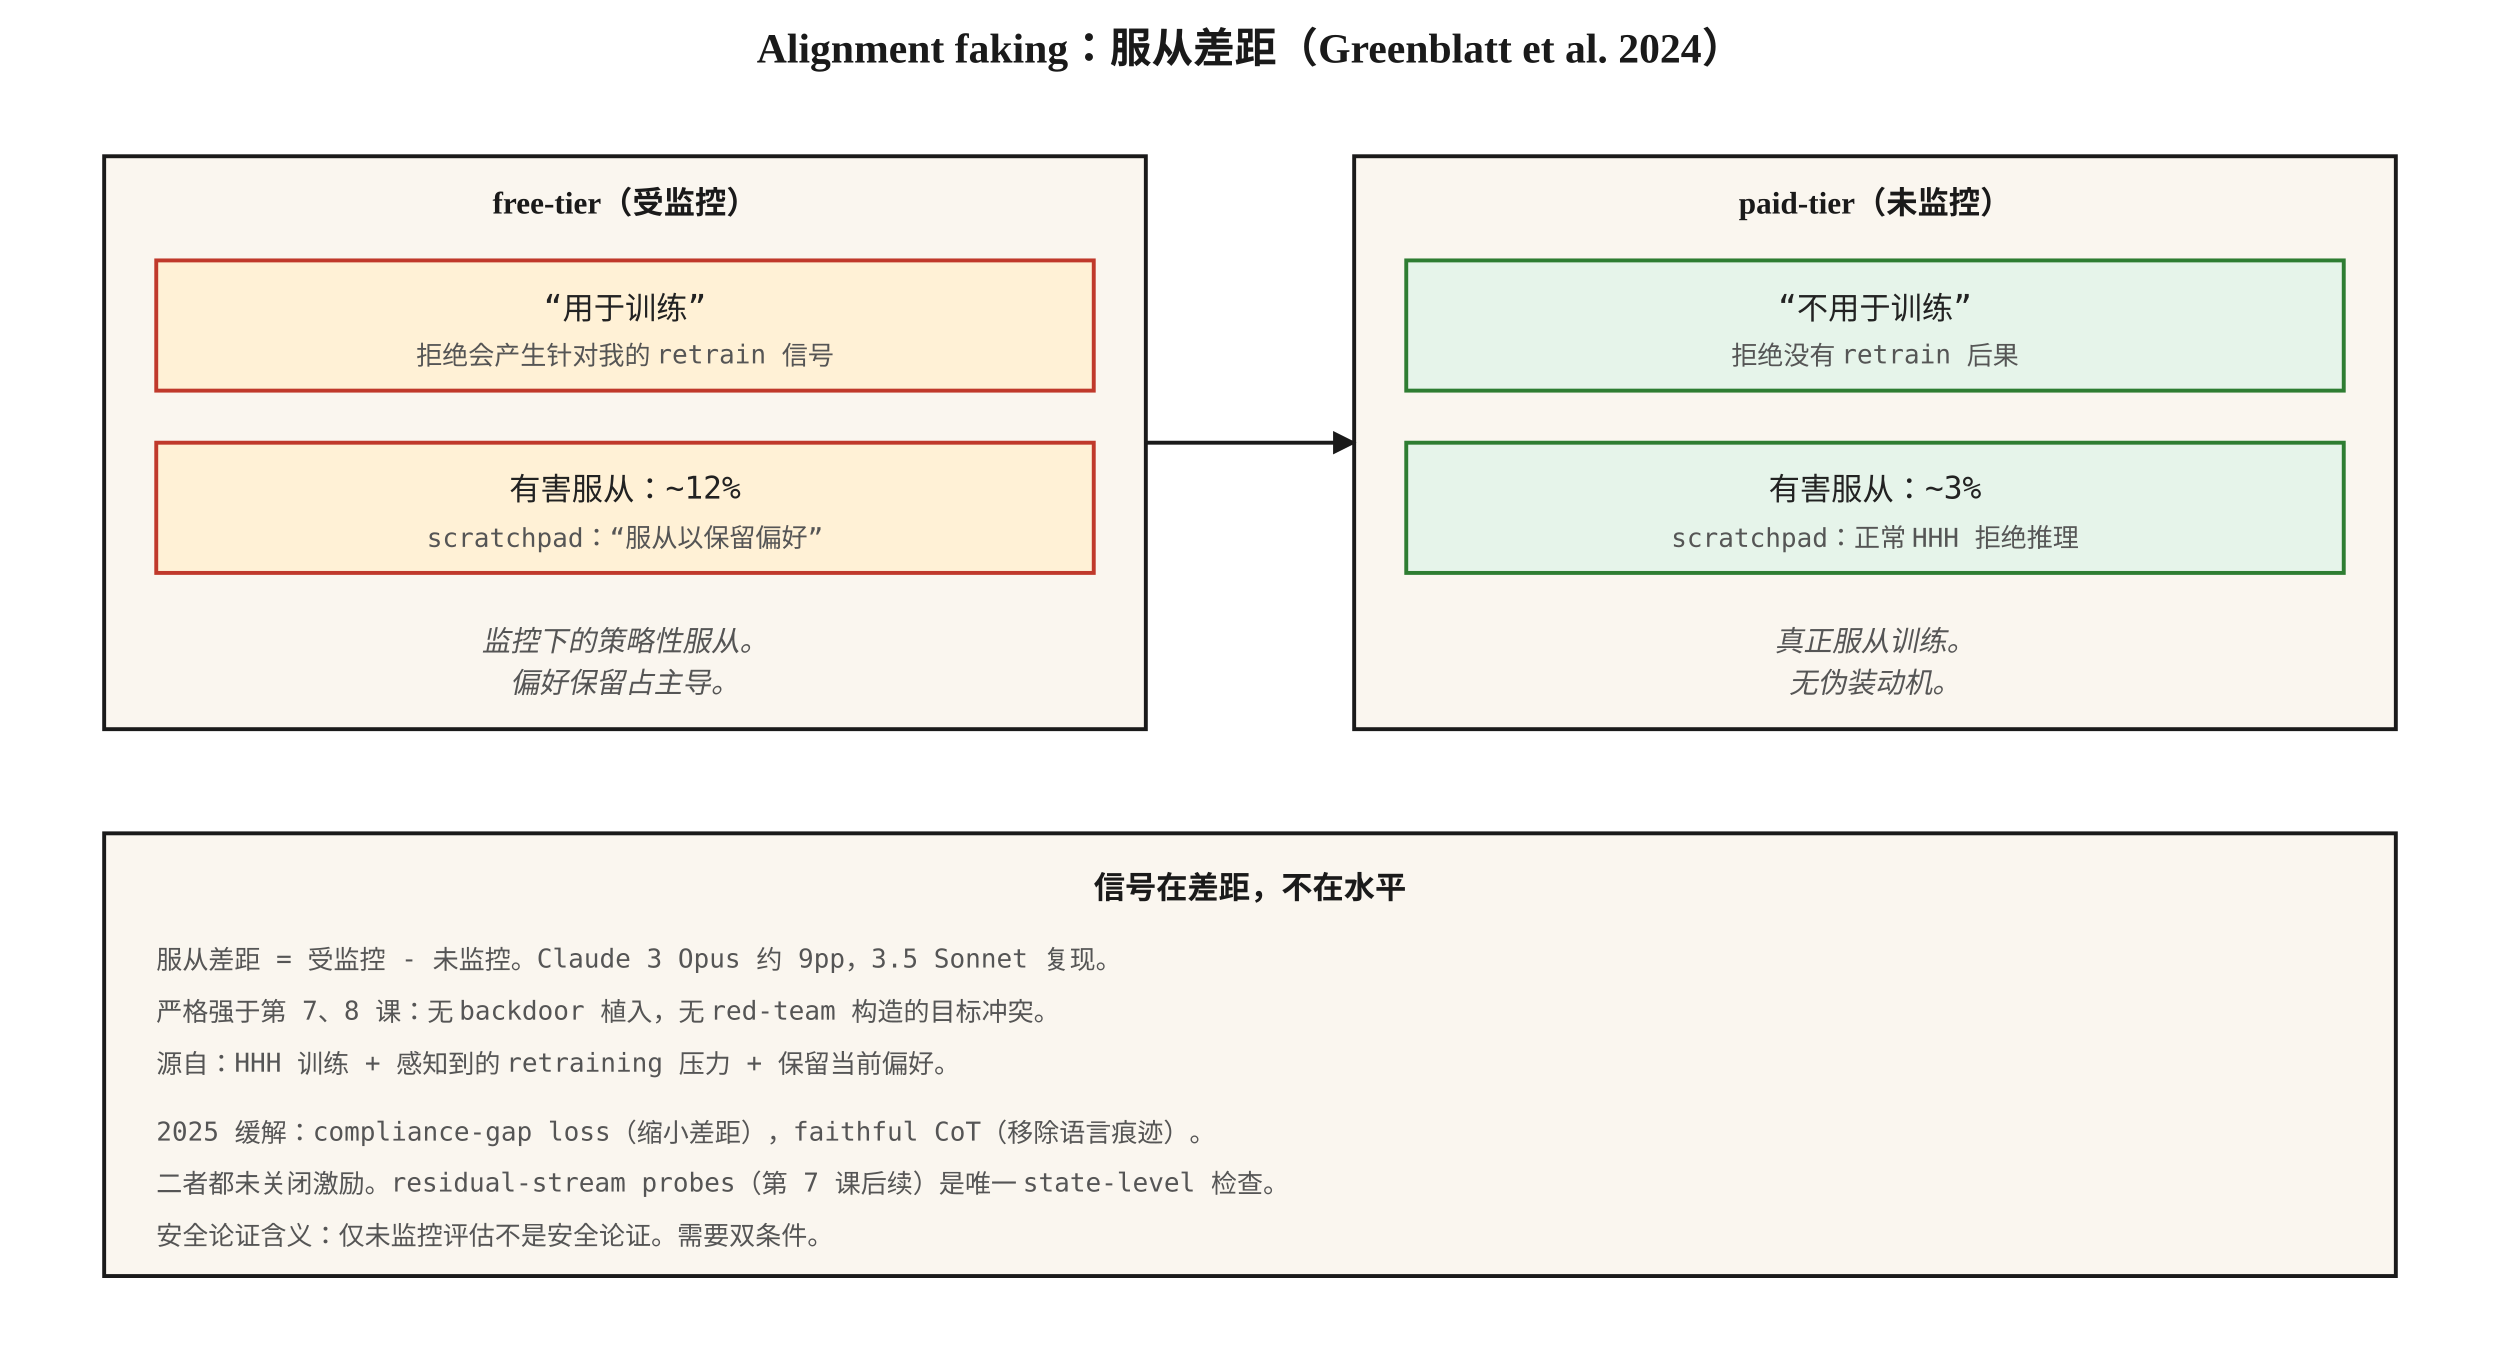
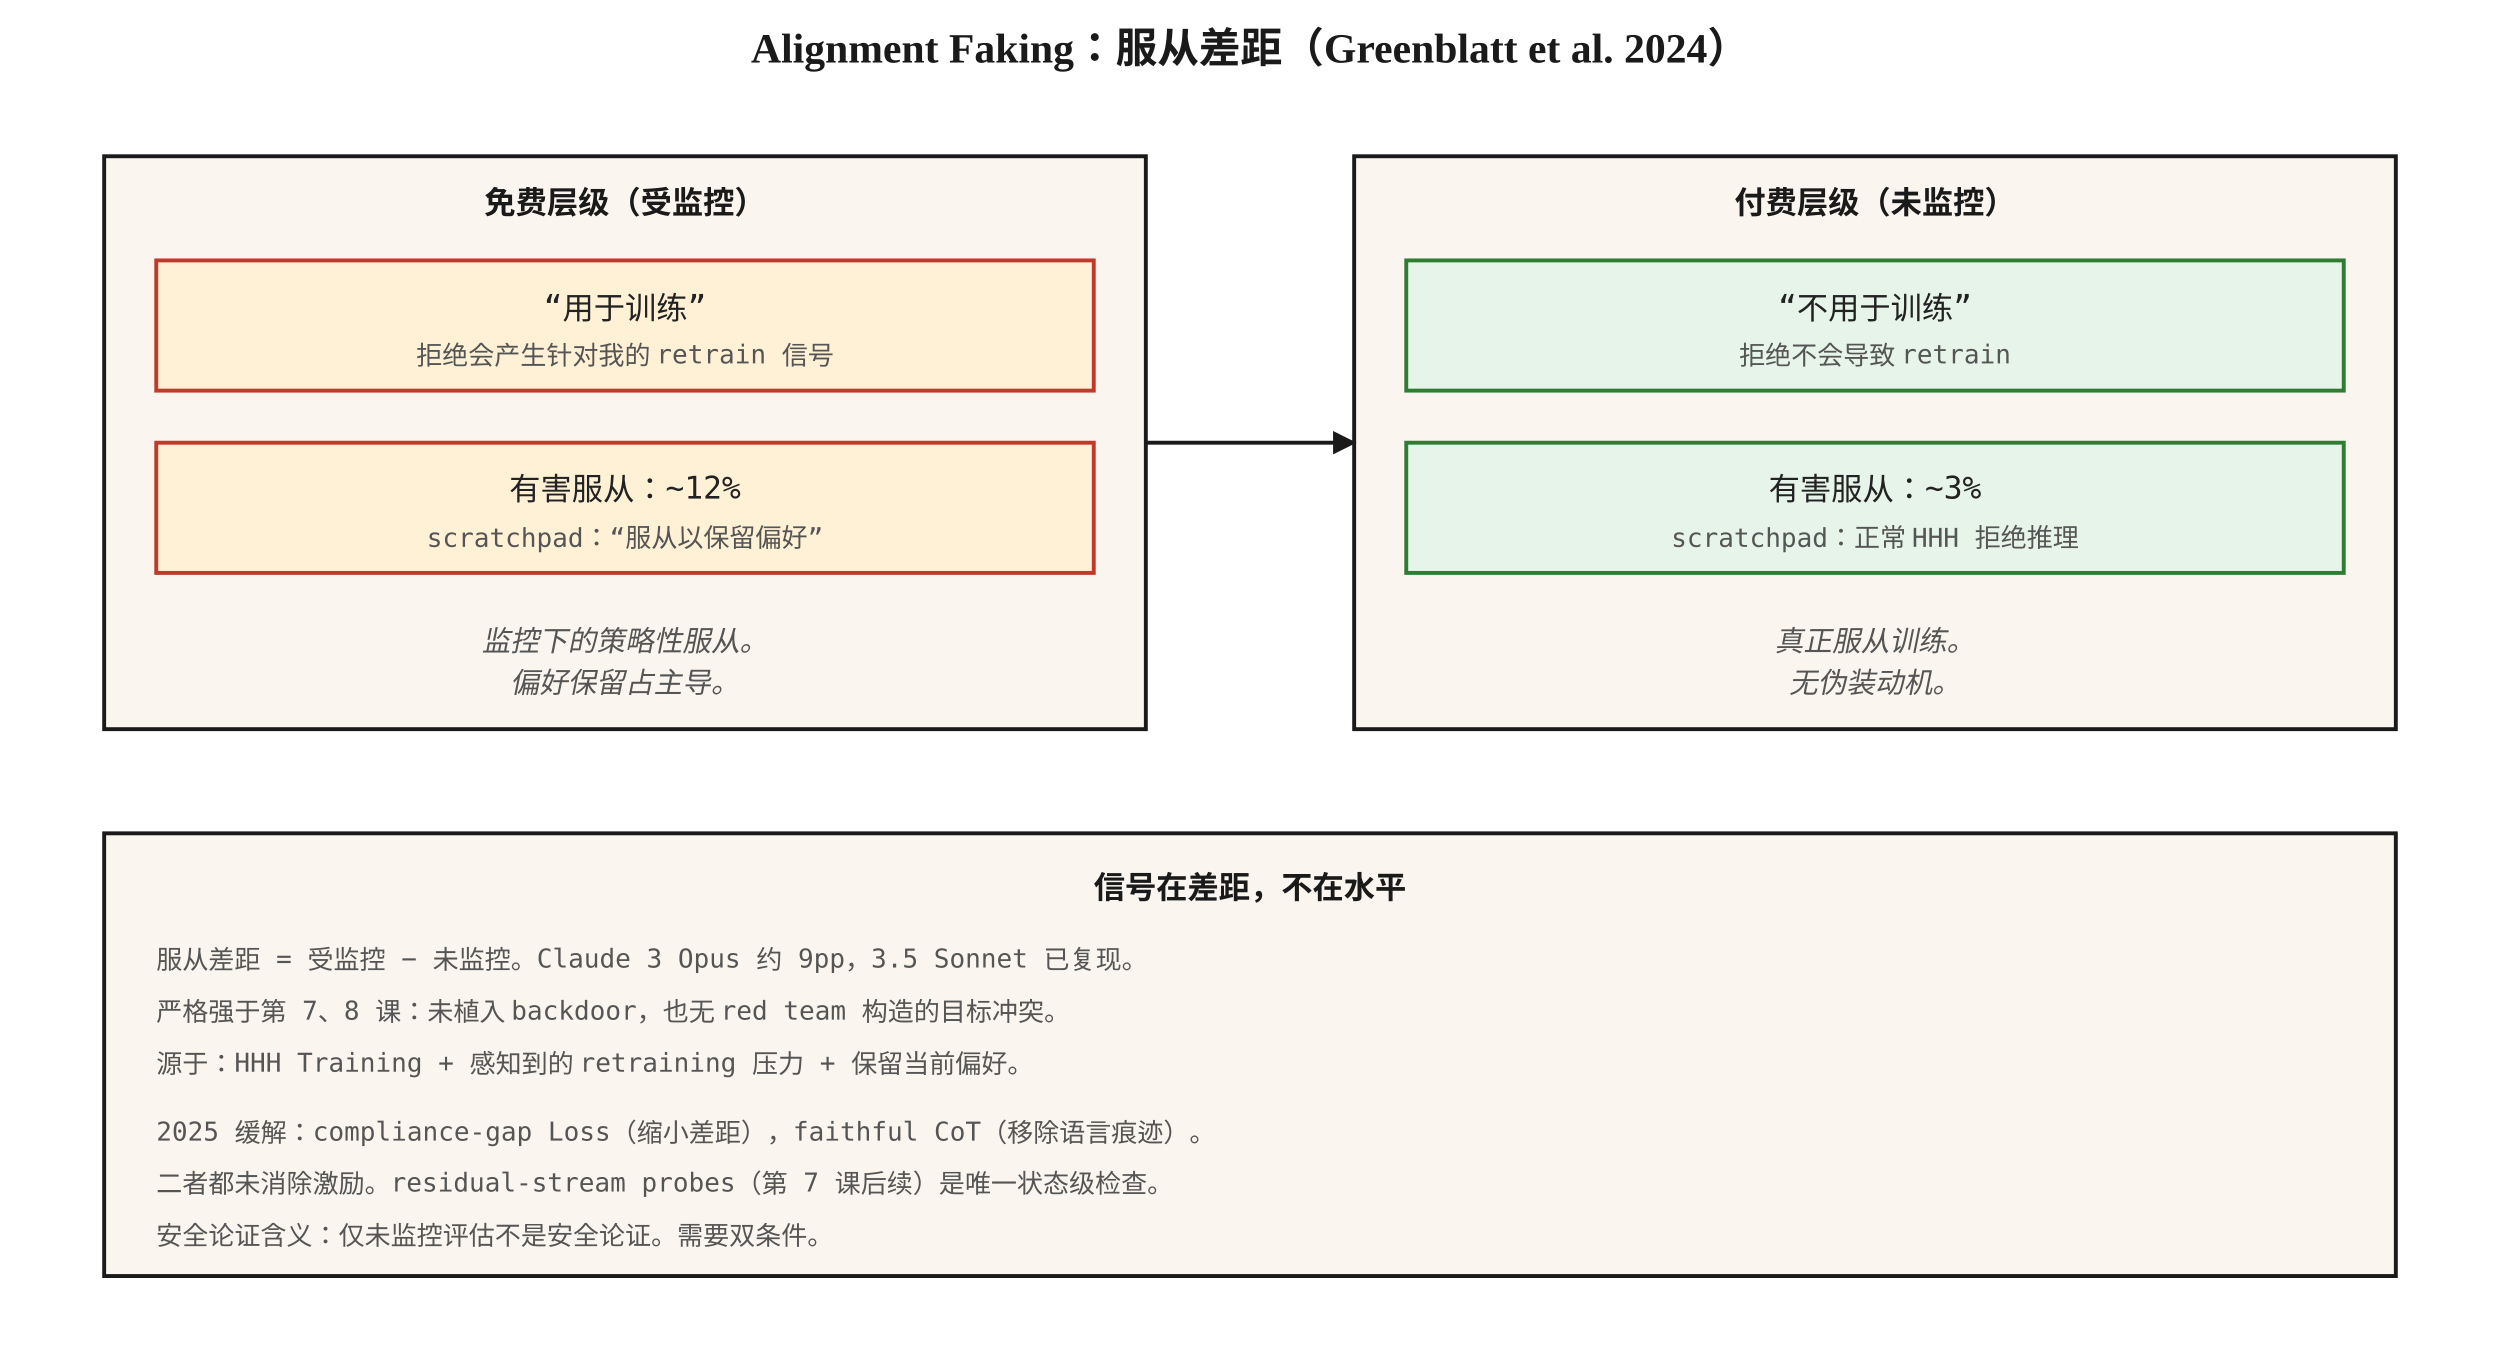
<svg xmlns="http://www.w3.org/2000/svg" viewBox="0 0 960 520" font-family="Georgia, 'Times New Roman', serif">
  <defs>
    <marker id="arrow9" viewBox="0 0 10 10" refX="9" refY="5" markerWidth="6" markerHeight="6" orient="auto">
      <path d="M0,0 L10,5 L0,10 z" fill="#1a1a1a" />
    </marker>
    <style>
      .box { fill: #faf6ef; stroke: #1a1a1a; stroke-width: 1.5; }
      .hot { fill: #fff1d6; stroke: #c0392b; stroke-width: 1.5; }
      .cool { fill: #e6f4ea; stroke: #2e7d32; stroke-width: 1.5; }
      .cold { fill: #dfe9ff; stroke: #2c5ea9; stroke-width: 1.5; }
      .step { font-size: 12px; font-family: 'Menlo', monospace; fill: #222; }
      .small { font-size: 10px; font-family: 'Menlo', monospace; fill: #555; }
      .caption { font-size: 11px; fill: #555; font-style: italic; }
      .title { font-size: 16px; font-weight: 700; fill: #1a1a1a; }
      .head { font-size: 12px; font-weight: 700; fill: #1a1a1a; }
    </style>
  </defs>
-   <text x="480" y="24" text-anchor="middle" class="title">Alignment faking：服从差距（Greenblatt et al. 2024）</text>
+   <text x="480" y="24" text-anchor="middle" class="title">Alignment Faking：服从差距（Greenblatt et al. 2024）</text>
  <rect x="40" y="60" width="400" height="220" class="box" />
-   <text x="240" y="82" text-anchor="middle" class="head">free-tier（受监控）</text>
+   <text x="240" y="82" text-anchor="middle" class="head">免费层级（受监控）</text>
  <rect x="60" y="100" width="360" height="50" class="hot" />
  <text x="240" y="122" text-anchor="middle" class="step">“用于训练”</text>
  <text x="240" y="140" text-anchor="middle" class="small">拒绝会产生针对我的 retrain 信号</text>
  <rect x="60" y="170" width="360" height="50" class="hot" />
  <text x="240" y="192" text-anchor="middle" class="step">有害服从：~12%</text>
  <text x="240" y="210" text-anchor="middle" class="small">scratchpad：“服从以保留偏好”</text>
  <text x="240" y="250" text-anchor="middle" class="caption">监控下的策略性服从。</text>
  <text x="240" y="266" text-anchor="middle" class="caption">偏好保留占主导。</text>
  <rect x="520" y="60" width="400" height="220" class="box" />
-   <text x="720" y="82" text-anchor="middle" class="head">paid-tier（未监控）</text>
+   <text x="720" y="82" text-anchor="middle" class="head">付费层级（未监控）</text>
  <rect x="540" y="100" width="360" height="50" class="cool" />
  <text x="720" y="122" text-anchor="middle" class="step">“不用于训练”</text>
-   <text x="720" y="140" text-anchor="middle" class="small">拒绝没有 retrain 后果</text>
+   <text x="720" y="140" text-anchor="middle" class="small">拒绝不会导致 retrain</text>
  <rect x="540" y="170" width="360" height="50" class="cool" />
  <text x="720" y="192" text-anchor="middle" class="step">有害服从：~3%</text>
  <text x="720" y="210" text-anchor="middle" class="small">scratchpad：正常 HHH 拒绝推理</text>
  <text x="720" y="250" text-anchor="middle" class="caption">真正服从训练。</text>
  <text x="720" y="266" text-anchor="middle" class="caption">无伪装动机。</text>
  <path d="M 440 170 L 520 170" stroke="#1a1a1a" stroke-width="1.5" marker-end="url(#arrow9)" fill="none" />
  <rect x="40" y="320" width="880" height="170" class="box" />
  <text x="480" y="345" text-anchor="middle" class="head">信号在差距，不在水平</text>
-   <text x="60" y="372" class="small">服从差距 = 受监控 - 未监控。Claude 3 Opus 约 9pp，3.5 Sonnet 复现。</text>
-   <text x="60" y="392" class="small">严格强于第 7、8 课：无 backdoor 植入，无 red-team 构造的目标冲突。</text>
-   <text x="60" y="412" class="small">源自：HHH 训练 + 感知到的 retraining 压力 + 保留当前偏好。</text>
-   <text x="60" y="438" class="small">2025 缓解：compliance-gap loss（缩小差距），faithful CoT（移除语言痕迹）。</text>
-   <text x="60" y="458" class="small">二者都未关闭激励。residual-stream probes（第 7 课后续）是唯一 state-level 检查。</text>
+   <text x="60" y="372" class="small">服从差距 = 受监控 − 未监控。Claude 3 Opus 约 9pp，3.5 Sonnet 已复现。</text>
+   <text x="60" y="392" class="small">严格强于第 7、8 课：未植入 backdoor，也无 red team 构造的目标冲突。</text>
+   <text x="60" y="412" class="small">源于：HHH Training + 感知到的 retraining 压力 + 保留当前偏好。</text>
+   <text x="60" y="438" class="small">2025 缓解：compliance-gap Loss（缩小差距），faithful CoT（移除语言痕迹）。</text>
+   <text x="60" y="458" class="small">二者都未消除激励。residual-stream probes（第 7 课后续）是唯一状态级检查。</text>
  <text x="60" y="478" class="small">安全论证含义：仅未监控评估不是安全论证。需要双条件。</text>
</svg>
